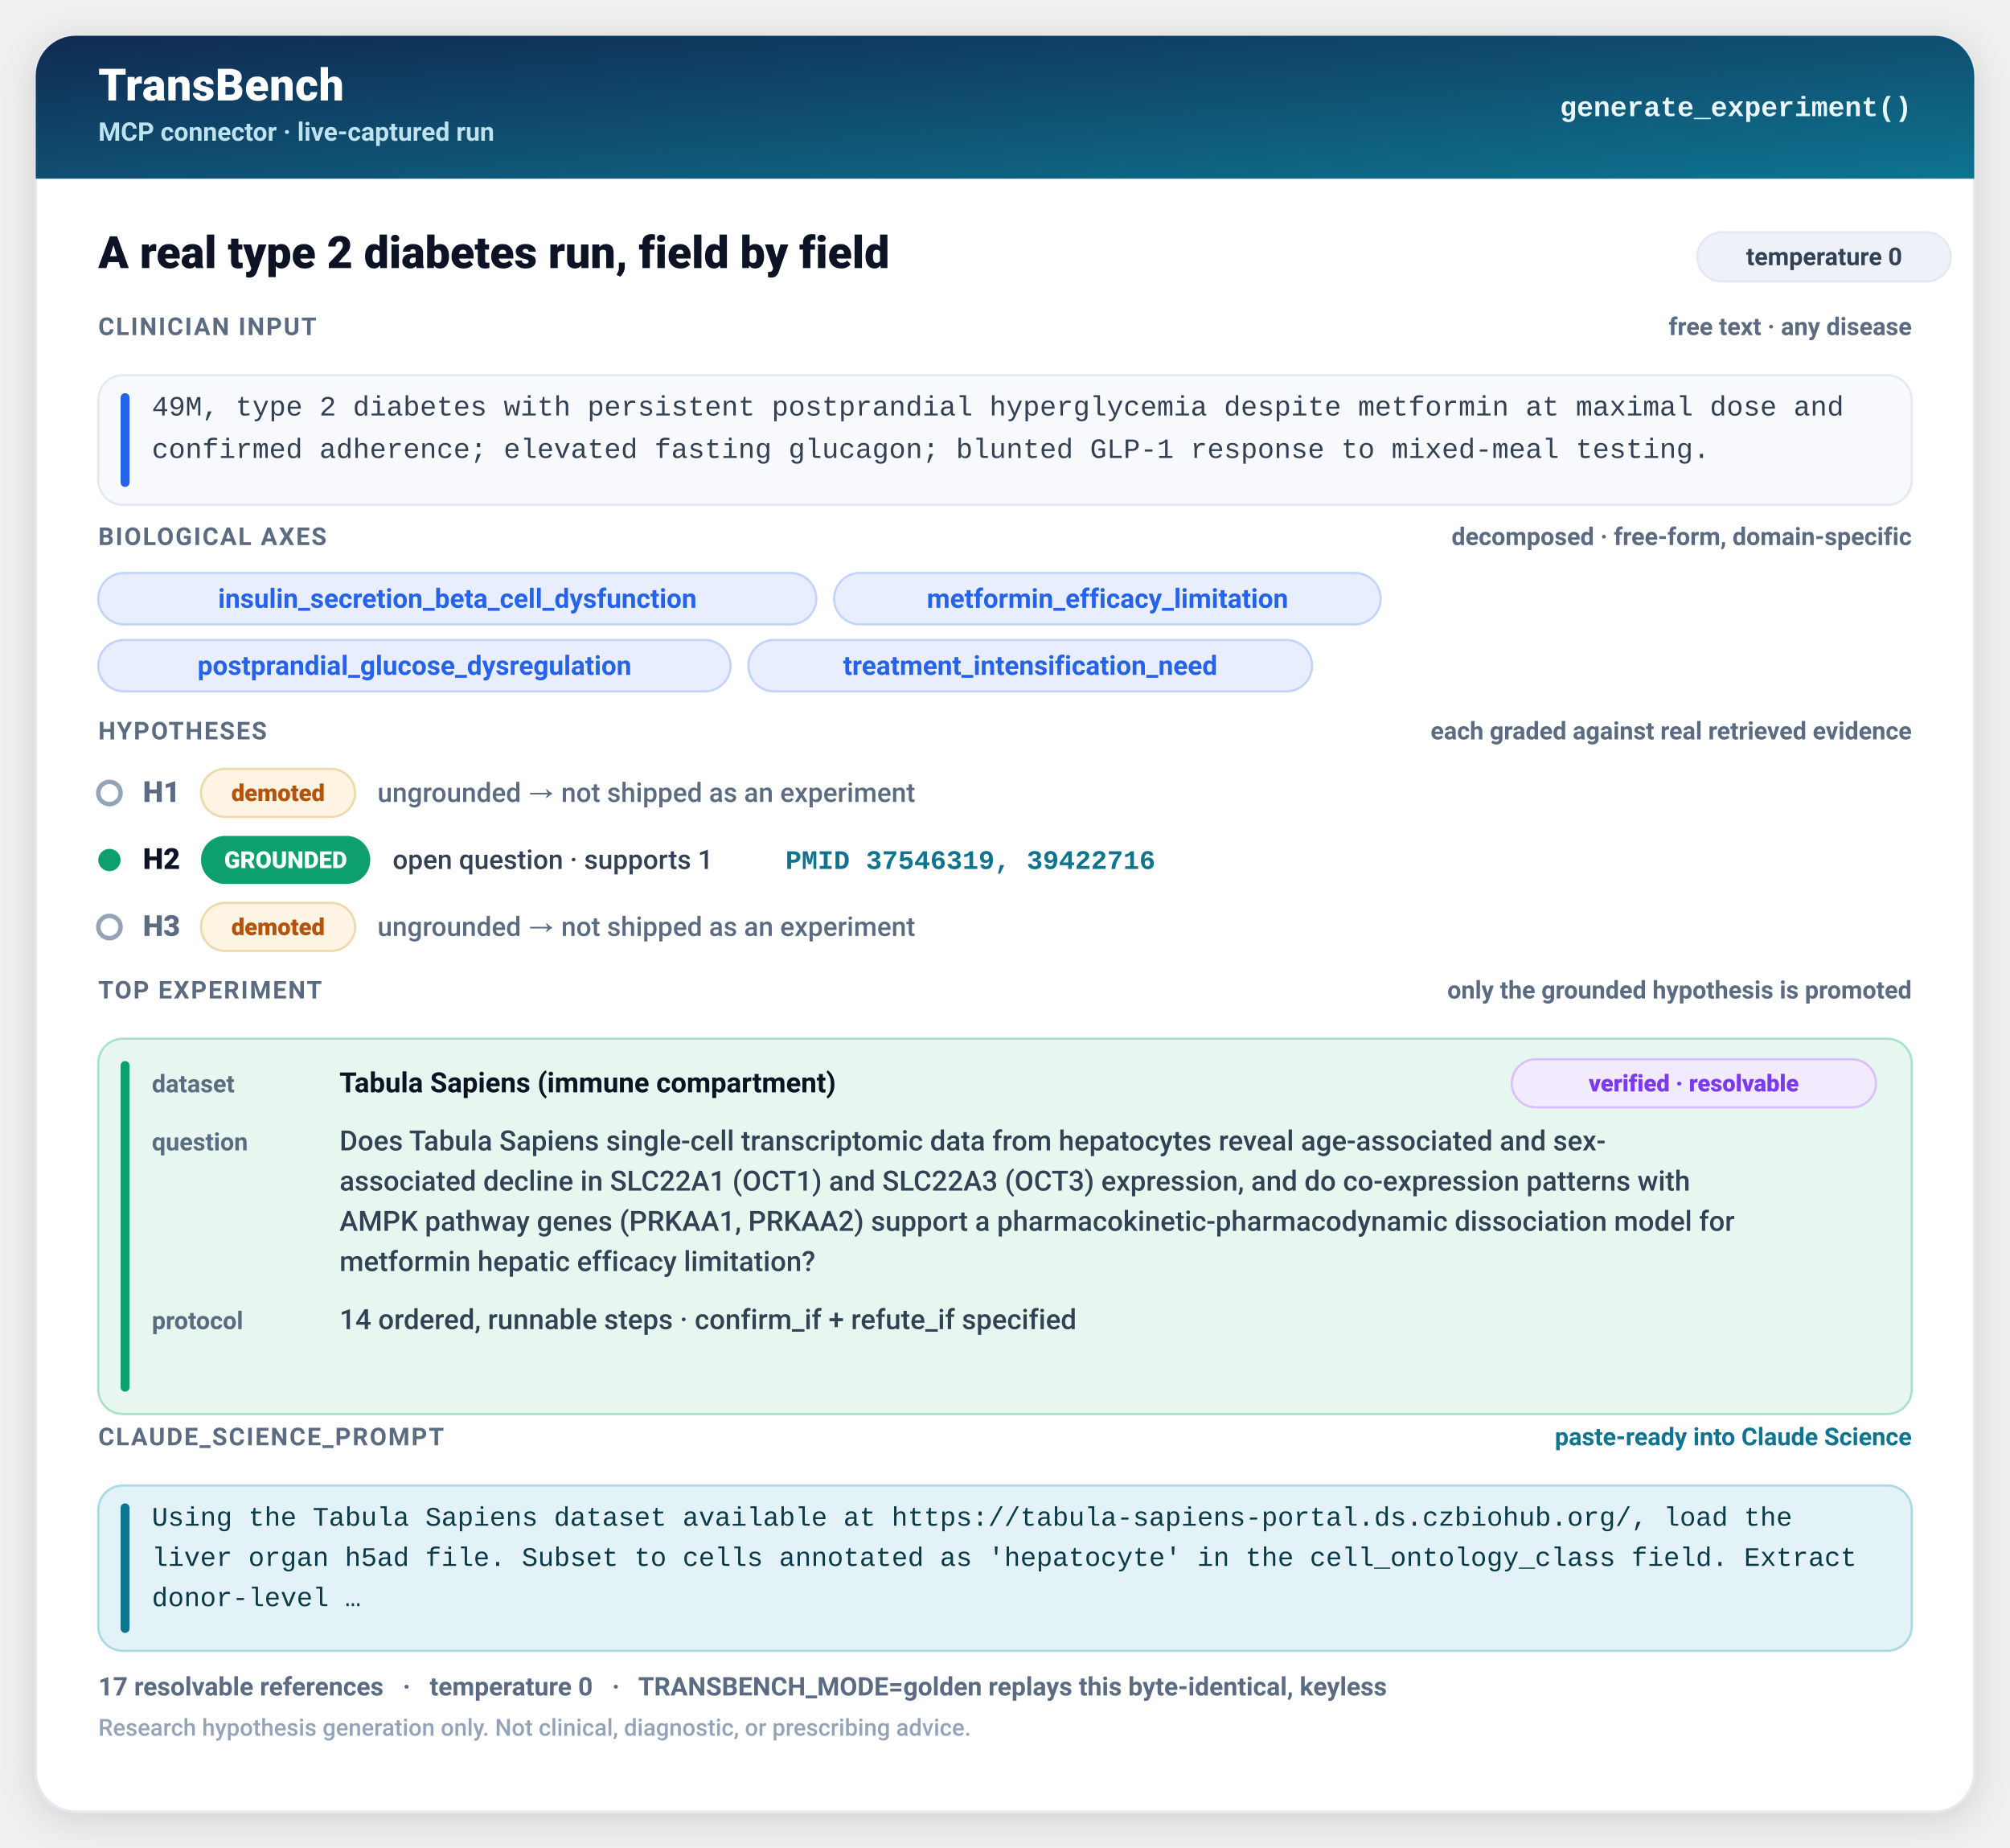
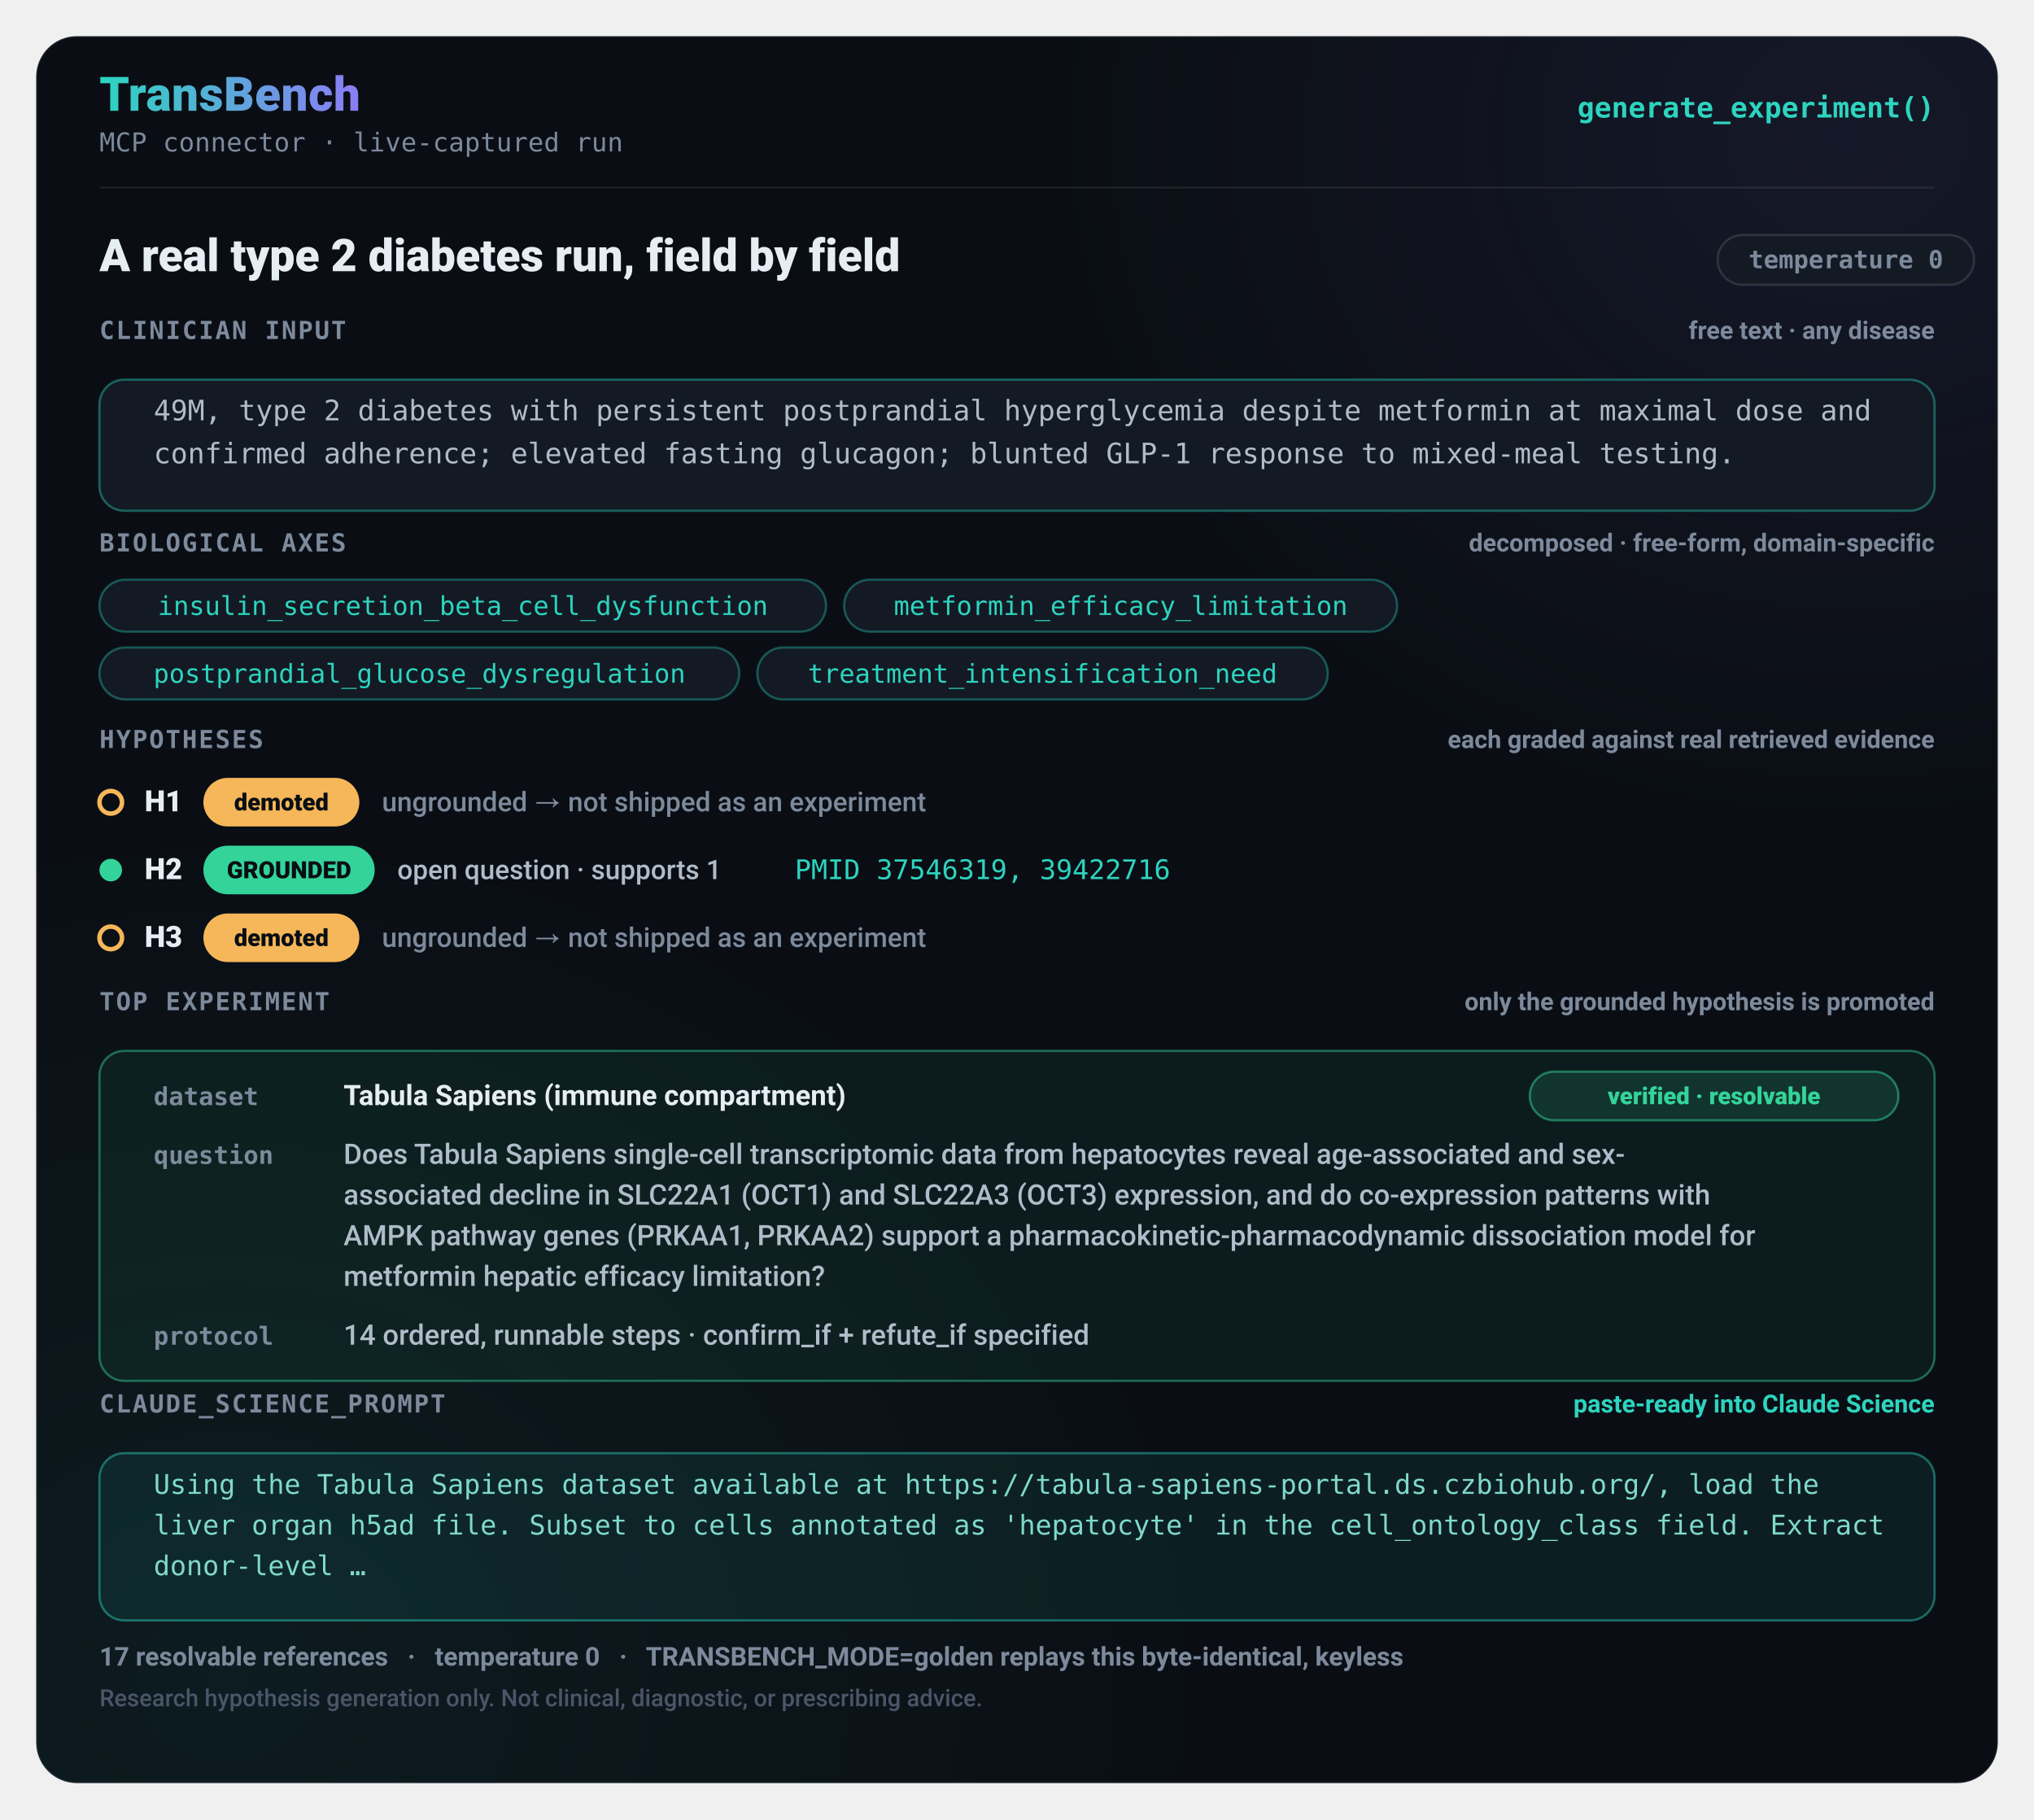
- <svg xmlns="http://www.w3.org/2000/svg" width="900" height="827" viewBox="0 0 900 827" role="img" aria-label="TransBench generate_experiment output for a type 2 diabetes observation: four decomposed axes, H2 grounded with PMIDs 37546319 and 39422716 while H1 and H3 are demoted as ungrounded, a top experiment on hepatocyte transporter expression in a verified Tabula Sapiens dataset with a 14-step protocol, and a paste-ready claude_science_prompt. 17 references, temperature 0.">
+ <svg xmlns="http://www.w3.org/2000/svg" width="900" height="805" viewBox="0 0 900 805" role="img" aria-label="TransBench generate_experiment output for a type 2 diabetes observation: four decomposed axes, H2 grounded with PMIDs 37546319 and 39422716 while H1 and H3 are demoted as ungrounded, a top experiment on hepatocyte transporter expression in a verified Tabula Sapiens dataset with a 14-step protocol, and a paste-ready claude_science_prompt. 17 references, temperature 0.">
  <defs>
-     <linearGradient id="brand" x1="0" y1="0" x2="1" y2="1">
-       <stop offset="0" stop-color="#102a52" />
-       <stop offset="1" stop-color="#0e7490" />
+     <linearGradient id="brand" x1="0" y1="0" x2="1" y2="0">
+       <stop offset="0" stop-color="#2DD4BF" />
+       <stop offset="1" stop-color="#8B7DF6" />
    </linearGradient>
-     <filter id="shadow" x="-8%" y="-8%" width="116%" height="116%">
-       <feDropShadow dx="0" dy="3" stdDeviation="8" flood-color="#0b1324" flood-opacity="0.14" />
-     </filter>
+     <radialGradient id="glowT" cx="0.1" cy="0.95" r="0.5">
+       <stop offset="0" stop-color="#2DD4BF" stop-opacity="0.07" />
+       <stop offset="1" stop-color="#2DD4BF" stop-opacity="0" />
+     </radialGradient>
+     <radialGradient id="glowV" cx="0.92" cy="0.05" r="0.4">
+       <stop offset="0" stop-color="#8B7DF6" stop-opacity="0.09" />
+       <stop offset="1" stop-color="#8B7DF6" stop-opacity="0" />
+     </radialGradient>
+     <clipPath id="card">
+       <rect x="16" y="16" width="868" height="773" rx="18" />
+     </clipPath>
  </defs>
-   <rect x="16" y="16" width="868" height="795.0" rx="18" fill="#ffffff" stroke="#e4e9f1" filter="url(#shadow)" />
-   <path d="M16.0 34.0 a18 18 0 0 1 18 -18 h832.0 a18 18 0 0 1 18 18 v46.0 h-868.0 z" fill="url(#brand)" />
-   <text x="44" y="45.0" fill="#ffffff" font-family="-apple-system,BlinkMacSystemFont,'Segoe UI',Roboto,Helvetica,Arial,sans-serif" font-size="20" font-weight="800" letter-spacing="0.2">TransBench</text>
-   <text x="44" y="63.0" fill="#bfe3ee" font-family="-apple-system,BlinkMacSystemFont,'Segoe UI',Roboto,Helvetica,Arial,sans-serif" font-size="11.5" font-weight="600">MCP connector · live-captured run</text>
-   <text x="856" y="52.0" fill="#eaf6fb" font-family="ui-monospace,'SF Mono',Menlo,Consolas,'Liberation Mono',monospace" font-size="12.5" font-weight="600" text-anchor="end">generate_experiment()</text>
-   <text x="44.0" y="120.0" fill="#0b1324" font-family="-apple-system,BlinkMacSystemFont,'Segoe UI',Roboto,Helvetica,Arial,sans-serif" font-size="20" font-weight="800" text-anchor="start" xml:space="preserve">A real type 2 diabetes run, field by field</text>
-   <rect x="760.0" y="104.0" width="113.5" height="22.0" rx="11.0" fill="#eef2f8" stroke="#e4e9f1" stroke-width="1" />
-   <text x="816.8" y="118.7" fill="#334155" font-family="-apple-system,BlinkMacSystemFont,'Segoe UI',Roboto,Helvetica,Arial,sans-serif" font-size="11" font-weight="700" text-anchor="middle" xml:space="preserve">temperature 0</text>
-   <text x="44.0" y="150.0" fill="#5b6b82" font-family="-apple-system,BlinkMacSystemFont,'Segoe UI',Roboto,Helvetica,Arial,sans-serif" font-size="11" font-weight="700" text-anchor="start" letter-spacing="0.7" xml:space="preserve">CLINICIAN INPUT</text>
-   <text x="856.0" y="150.0" fill="#5b6b82" font-family="-apple-system,BlinkMacSystemFont,'Segoe UI',Roboto,Helvetica,Arial,sans-serif" font-size="11" font-weight="600" text-anchor="end" xml:space="preserve">free text · any disease</text>
-   <rect x="44.0" y="168.0" width="812.0" height="58.0" rx="11" fill="#f7f9fc" stroke="#e4e9f1" stroke-width="1" />
-   <rect x="54.0" y="176.0" width="4" height="42.0" rx="2.0" fill="#2563eb" />
-   <text x="68.0" y="186.0" fill="#334155" font-family="ui-monospace,'SF Mono',Menlo,Consolas,'Liberation Mono',monospace" font-size="12.5" font-weight="400" text-anchor="start" xml:space="preserve">49M, type 2 diabetes with persistent postprandial hyperglycemia despite metformin at maximal dose and</text>
-   <text x="68.0" y="205.0" fill="#334155" font-family="ui-monospace,'SF Mono',Menlo,Consolas,'Liberation Mono',monospace" font-size="12.5" font-weight="400" text-anchor="start" xml:space="preserve">confirmed adherence; elevated fasting glucagon; blunted GLP-1 response to mixed-meal testing.</text>
-   <text x="44.0" y="244.0" fill="#5b6b82" font-family="-apple-system,BlinkMacSystemFont,'Segoe UI',Roboto,Helvetica,Arial,sans-serif" font-size="11" font-weight="700" text-anchor="start" letter-spacing="0.7" xml:space="preserve">BIOLOGICAL AXES</text>
-   <text x="856.0" y="244.0" fill="#5b6b82" font-family="-apple-system,BlinkMacSystemFont,'Segoe UI',Roboto,Helvetica,Arial,sans-serif" font-size="11" font-weight="600" text-anchor="end" xml:space="preserve">decomposed · free-form, domain-specific</text>
-   <rect x="44.0" y="256.5" width="321.5" height="23.0" rx="11.5" fill="#e9eefe" stroke="#c3d3fb" stroke-width="1" />
-   <text x="204.8" y="272.1" fill="#2563eb" font-family="-apple-system,BlinkMacSystemFont,'Segoe UI',Roboto,Helvetica,Arial,sans-serif" font-size="12" font-weight="600" text-anchor="middle" xml:space="preserve">insulin_secretion_beta_cell_dysfunction</text>
-   <rect x="373.5" y="256.5" width="244.7" height="23.0" rx="11.5" fill="#e9eefe" stroke="#c3d3fb" stroke-width="1" />
-   <text x="495.9" y="272.1" fill="#2563eb" font-family="-apple-system,BlinkMacSystemFont,'Segoe UI',Roboto,Helvetica,Arial,sans-serif" font-size="12" font-weight="600" text-anchor="middle" xml:space="preserve">metformin_efficacy_limitation</text>
-   <rect x="44.0" y="286.5" width="283.1" height="23.0" rx="11.5" fill="#e9eefe" stroke="#c3d3fb" stroke-width="1" />
-   <text x="185.6" y="302.1" fill="#2563eb" font-family="-apple-system,BlinkMacSystemFont,'Segoe UI',Roboto,Helvetica,Arial,sans-serif" font-size="12" font-weight="600" text-anchor="middle" xml:space="preserve">postprandial_glucose_dysregulation</text>
-   <rect x="335.1" y="286.5" width="252.4" height="23.0" rx="11.5" fill="#e9eefe" stroke="#c3d3fb" stroke-width="1" />
-   <text x="461.3" y="302.1" fill="#2563eb" font-family="-apple-system,BlinkMacSystemFont,'Segoe UI',Roboto,Helvetica,Arial,sans-serif" font-size="12" font-weight="600" text-anchor="middle" xml:space="preserve">treatment_intensification_need</text>
-   <text x="44.0" y="331.0" fill="#5b6b82" font-family="-apple-system,BlinkMacSystemFont,'Segoe UI',Roboto,Helvetica,Arial,sans-serif" font-size="11" font-weight="700" text-anchor="start" letter-spacing="0.7" xml:space="preserve">HYPOTHESES</text>
-   <text x="856.0" y="331.0" fill="#5b6b82" font-family="-apple-system,BlinkMacSystemFont,'Segoe UI',Roboto,Helvetica,Arial,sans-serif" font-size="11" font-weight="600" text-anchor="end" xml:space="preserve">each graded against real retrieved evidence</text>
-   <circle cx="49.0" cy="355.0" r="5" fill="none" stroke="#94a3b8" stroke-width="2" />
-   <text x="64.0" y="359.0" fill="#5b6b82" font-family="-apple-system,BlinkMacSystemFont,'Segoe UI',Roboto,Helvetica,Arial,sans-serif" font-size="13" font-weight="800" text-anchor="start" xml:space="preserve">H1</text>
-   <rect x="90.0" y="344.2" width="69.0" height="21.5" rx="10.75" fill="#fdf4e4" stroke="#eed9ac" stroke-width="1" />
-   <text x="124.5" y="358.6" fill="#b45309" font-family="-apple-system,BlinkMacSystemFont,'Segoe UI',Roboto,Helvetica,Arial,sans-serif" font-size="10.5" font-weight="800" text-anchor="middle" xml:space="preserve">demoted</text>
-   <text x="169.0" y="359.0" fill="#5b6b82" font-family="-apple-system,BlinkMacSystemFont,'Segoe UI',Roboto,Helvetica,Arial,sans-serif" font-size="12" font-weight="500" text-anchor="start" xml:space="preserve">ungrounded → not shipped as an experiment</text>
-   <circle cx="49.0" cy="385.0" r="5" fill="#0e9f6e" />
-   <text x="64.0" y="389.0" fill="#0b1324" font-family="-apple-system,BlinkMacSystemFont,'Segoe UI',Roboto,Helvetica,Arial,sans-serif" font-size="13" font-weight="800" text-anchor="start" xml:space="preserve">H2</text>
-   <rect x="90.0" y="374.2" width="75.8" height="21.5" rx="10.75" fill="#0e9f6e" />
-   <text x="127.9" y="388.6" fill="#ffffff" font-family="-apple-system,BlinkMacSystemFont,'Segoe UI',Roboto,Helvetica,Arial,sans-serif" font-size="10.5" font-weight="800" text-anchor="middle" xml:space="preserve">GROUNDED</text>
-   <text x="175.8" y="389.0" fill="#334155" font-family="-apple-system,BlinkMacSystemFont,'Segoe UI',Roboto,Helvetica,Arial,sans-serif" font-size="12" font-weight="500" text-anchor="start" xml:space="preserve">open question · supports 1</text>
-   <text x="351.7" y="389.0" fill="#0e7490" font-family="ui-monospace,'SF Mono',Menlo,Consolas,'Liberation Mono',monospace" font-size="12" font-weight="600" text-anchor="start" xml:space="preserve">PMID 37546319, 39422716</text>
-   <circle cx="49.0" cy="415.0" r="5" fill="none" stroke="#94a3b8" stroke-width="2" />
-   <text x="64.0" y="419.0" fill="#5b6b82" font-family="-apple-system,BlinkMacSystemFont,'Segoe UI',Roboto,Helvetica,Arial,sans-serif" font-size="13" font-weight="800" text-anchor="start" xml:space="preserve">H3</text>
-   <rect x="90.0" y="404.2" width="69.0" height="21.5" rx="10.75" fill="#fdf4e4" stroke="#eed9ac" stroke-width="1" />
-   <text x="124.5" y="418.6" fill="#b45309" font-family="-apple-system,BlinkMacSystemFont,'Segoe UI',Roboto,Helvetica,Arial,sans-serif" font-size="10.5" font-weight="800" text-anchor="middle" xml:space="preserve">demoted</text>
-   <text x="169.0" y="419.0" fill="#5b6b82" font-family="-apple-system,BlinkMacSystemFont,'Segoe UI',Roboto,Helvetica,Arial,sans-serif" font-size="12" font-weight="500" text-anchor="start" xml:space="preserve">ungrounded → not shipped as an experiment</text>
-   <text x="44.0" y="447.0" fill="#5b6b82" font-family="-apple-system,BlinkMacSystemFont,'Segoe UI',Roboto,Helvetica,Arial,sans-serif" font-size="11" font-weight="700" text-anchor="start" letter-spacing="0.7" xml:space="preserve">TOP EXPERIMENT</text>
-   <text x="856.0" y="447.0" fill="#5b6b82" font-family="-apple-system,BlinkMacSystemFont,'Segoe UI',Roboto,Helvetica,Arial,sans-serif" font-size="11" font-weight="600" text-anchor="end" xml:space="preserve">only the grounded hypothesis is promoted</text>
-   <rect x="44.0" y="465.0" width="812.0" height="168.0" rx="11" fill="#e7f7ef" stroke="#a9e2c9" stroke-width="1" />
-   <rect x="54.0" y="475.0" width="4" height="148.0" rx="2.0" fill="#0e9f6e" />
-   <text x="68.0" y="489.0" fill="#5b6b82" font-family="-apple-system,BlinkMacSystemFont,'Segoe UI',Roboto,Helvetica,Arial,sans-serif" font-size="11" font-weight="700" text-anchor="start" xml:space="preserve">dataset</text>
-   <text x="152.0" y="489.0" fill="#0b1324" font-family="-apple-system,BlinkMacSystemFont,'Segoe UI',Roboto,Helvetica,Arial,sans-serif" font-size="12.5" font-weight="700" text-anchor="start" xml:space="preserve">Tabula Sapiens (immune compartment)</text>
-   <rect x="676.9" y="474.2" width="163.1" height="21.5" rx="10.75" fill="#f2ebfd" stroke="#d8c1f8" stroke-width="1" />
-   <text x="758.4" y="488.6" fill="#7c3aed" font-family="-apple-system,BlinkMacSystemFont,'Segoe UI',Roboto,Helvetica,Arial,sans-serif" font-size="10.5" font-weight="800" text-anchor="middle" xml:space="preserve">verified · resolvable</text>
-   <text x="68.0" y="515.0" fill="#5b6b82" font-family="-apple-system,BlinkMacSystemFont,'Segoe UI',Roboto,Helvetica,Arial,sans-serif" font-size="11" font-weight="700" text-anchor="start" xml:space="preserve">question</text>
-   <text x="152.0" y="515.0" fill="#334155" font-family="-apple-system,BlinkMacSystemFont,'Segoe UI',Roboto,Helvetica,Arial,sans-serif" font-size="12.5" font-weight="500" text-anchor="start" xml:space="preserve">Does Tabula Sapiens single-cell transcriptomic data from hepatocytes reveal age-associated and sex-</text>
-   <text x="152.0" y="533.0" fill="#334155" font-family="-apple-system,BlinkMacSystemFont,'Segoe UI',Roboto,Helvetica,Arial,sans-serif" font-size="12.5" font-weight="500" text-anchor="start" xml:space="preserve">associated decline in SLC22A1 (OCT1) and SLC22A3 (OCT3) expression, and do co-expression patterns with</text>
-   <text x="152.0" y="551.0" fill="#334155" font-family="-apple-system,BlinkMacSystemFont,'Segoe UI',Roboto,Helvetica,Arial,sans-serif" font-size="12.5" font-weight="500" text-anchor="start" xml:space="preserve">AMPK pathway genes (PRKAA1, PRKAA2) support a pharmacokinetic-pharmacodynamic dissociation model for</text>
-   <text x="152.0" y="569.0" fill="#334155" font-family="-apple-system,BlinkMacSystemFont,'Segoe UI',Roboto,Helvetica,Arial,sans-serif" font-size="12.5" font-weight="500" text-anchor="start" xml:space="preserve">metformin hepatic efficacy limitation?</text>
-   <text x="68.0" y="595.0" fill="#5b6b82" font-family="-apple-system,BlinkMacSystemFont,'Segoe UI',Roboto,Helvetica,Arial,sans-serif" font-size="11" font-weight="700" text-anchor="start" xml:space="preserve">protocol</text>
-   <text x="152.0" y="595.0" fill="#334155" font-family="-apple-system,BlinkMacSystemFont,'Segoe UI',Roboto,Helvetica,Arial,sans-serif" font-size="12.5" font-weight="500" text-anchor="start" xml:space="preserve">14 ordered, runnable steps · confirm_if + refute_if specified</text>
-   <text x="44.0" y="647.0" fill="#5b6b82" font-family="-apple-system,BlinkMacSystemFont,'Segoe UI',Roboto,Helvetica,Arial,sans-serif" font-size="11" font-weight="700" text-anchor="start" letter-spacing="0.7" xml:space="preserve">CLAUDE_SCIENCE_PROMPT</text>
-   <text x="856.0" y="647.0" fill="#0e7490" font-family="-apple-system,BlinkMacSystemFont,'Segoe UI',Roboto,Helvetica,Arial,sans-serif" font-size="11" font-weight="600" text-anchor="end" xml:space="preserve">paste-ready into Claude Science</text>
-   <rect x="44.0" y="665.0" width="812.0" height="74.0" rx="11" fill="#e3f2f6" stroke="#a9d9e5" stroke-width="1" />
-   <rect x="54.0" y="673.0" width="4" height="58.0" rx="2.0" fill="#0e7490" />
-   <text x="68.0" y="683.0" fill="#0b3a49" font-family="ui-monospace,'SF Mono',Menlo,Consolas,'Liberation Mono',monospace" font-size="12" font-weight="400" text-anchor="start" xml:space="preserve">Using the Tabula Sapiens dataset available at https://tabula-sapiens-portal.ds.czbiohub.org/, load the</text>
-   <text x="68.0" y="701.0" fill="#0b3a49" font-family="ui-monospace,'SF Mono',Menlo,Consolas,'Liberation Mono',monospace" font-size="12" font-weight="400" text-anchor="start" xml:space="preserve">liver organ h5ad file. Subset to cells annotated as 'hepatocyte' in the cell_ontology_class field. Extract</text>
-   <text x="68.0" y="719.0" fill="#0b3a49" font-family="ui-monospace,'SF Mono',Menlo,Consolas,'Liberation Mono',monospace" font-size="12" font-weight="400" text-anchor="start" xml:space="preserve">donor-level …</text>
-   <text x="44.0" y="759.0" fill="#5b6b82" font-family="-apple-system,BlinkMacSystemFont,'Segoe UI',Roboto,Helvetica,Arial,sans-serif" font-size="11.5" font-weight="600" text-anchor="start" xml:space="preserve">17 resolvable references   ·   temperature 0   ·   TRANSBENCH_MODE=golden replays this byte-identical, keyless</text>
-   <text x="44.0" y="777.0" fill="#94a3b8" font-family="-apple-system,BlinkMacSystemFont,'Segoe UI',Roboto,Helvetica,Arial,sans-serif" font-size="10.5" font-weight="500" text-anchor="start" xml:space="preserve">Research hypothesis generation only. Not clinical, diagnostic, or prescribing advice.</text>
+   <rect x="16" y="16" width="868" height="773" rx="18" fill="#0A0E14" stroke="#ffffff" stroke-opacity="0.09" />
+   <g clip-path="url(#card)">
+     <rect x="16" y="16" width="868" height="773" fill="url(#glowT)" />
+     <rect x="16" y="16" width="868" height="773" fill="url(#glowV)" />
+   </g>
+   <text x="44" y="49.0" fill="url(#brand)" font-family="-apple-system,BlinkMacSystemFont,'Segoe UI',Roboto,Helvetica,Arial,sans-serif" font-size="21" font-weight="800" letter-spacing="0.2">TransBench</text>
+   <text x="44" y="67.0" fill="#7D8A9C" font-family="ui-monospace,'JetBrains Mono','SF Mono',Menlo,Consolas,monospace" font-size="11.5" font-weight="500" letter-spacing="0.1">MCP connector · live-captured run</text>
+   <text x="856" y="52.0" fill="#2DD4BF" font-family="ui-monospace,'JetBrains Mono','SF Mono',Menlo,Consolas,monospace" font-size="12.5" font-weight="600" text-anchor="end">generate_experiment()</text>
+   <line x1="44" y1="83" x2="856" y2="83" stroke="#ffffff" stroke-opacity="0.07" />
+   <text x="44.0" y="120.0" fill="#E6EDF3" font-family="-apple-system,BlinkMacSystemFont,'Segoe UI',Roboto,Helvetica,Arial,sans-serif" font-size="20" font-weight="800" text-anchor="start" xml:space="preserve">A real type 2 diabetes run, field by field</text>
+   <rect x="760.0" y="104.0" width="113.5" height="22.0" rx="11.0" fill="#131A24" stroke="#ffffff" stroke-opacity="0.12" stroke-width="1" />
+   <text x="816.8" y="118.7" fill="#7D8A9C" font-family="ui-monospace,'JetBrains Mono','SF Mono',Menlo,Consolas,monospace" font-size="11" font-weight="600" text-anchor="middle" xml:space="preserve">temperature 0</text>
+   <text x="44.0" y="150.0" fill="#7D8A9C" font-family="ui-monospace,'JetBrains Mono','SF Mono',Menlo,Consolas,monospace" font-size="11" font-weight="700" text-anchor="start" letter-spacing="0.7" xml:space="preserve">CLINICIAN INPUT</text>
+   <text x="856.0" y="150.0" fill="#7D8A9C" font-family="-apple-system,BlinkMacSystemFont,'Segoe UI',Roboto,Helvetica,Arial,sans-serif" font-size="11" font-weight="600" text-anchor="end" xml:space="preserve">free text · any disease</text>
+   <rect x="44.0" y="168.0" width="812.0" height="58.0" rx="11" fill="#131A24" stroke="#2DD4BF" stroke-opacity="0.4" stroke-width="1" />
+   <text x="68.0" y="186.0" fill="#B0BCC9" font-family="ui-monospace,'JetBrains Mono','SF Mono',Menlo,Consolas,monospace" font-size="12.5" font-weight="400" text-anchor="start" xml:space="preserve">49M, type 2 diabetes with persistent postprandial hyperglycemia despite metformin at maximal dose and</text>
+   <text x="68.0" y="205.0" fill="#B0BCC9" font-family="ui-monospace,'JetBrains Mono','SF Mono',Menlo,Consolas,monospace" font-size="12.5" font-weight="400" text-anchor="start" xml:space="preserve">confirmed adherence; elevated fasting glucagon; blunted GLP-1 response to mixed-meal testing.</text>
+   <text x="44.0" y="244.0" fill="#7D8A9C" font-family="ui-monospace,'JetBrains Mono','SF Mono',Menlo,Consolas,monospace" font-size="11" font-weight="700" text-anchor="start" letter-spacing="0.7" xml:space="preserve">BIOLOGICAL AXES</text>
+   <text x="856.0" y="244.0" fill="#7D8A9C" font-family="-apple-system,BlinkMacSystemFont,'Segoe UI',Roboto,Helvetica,Arial,sans-serif" font-size="11" font-weight="600" text-anchor="end" xml:space="preserve">decomposed · free-form, domain-specific</text>
+   <rect x="44.0" y="256.5" width="321.5" height="23.0" rx="11.5" fill="#131A24" stroke="#2DD4BF" stroke-opacity="0.35" stroke-width="1" />
+   <text x="204.8" y="272.1" fill="#2DD4BF" font-family="ui-monospace,'JetBrains Mono','SF Mono',Menlo,Consolas,monospace" font-size="11.5" font-weight="500" text-anchor="middle" xml:space="preserve">insulin_secretion_beta_cell_dysfunction</text>
+   <rect x="373.5" y="256.5" width="244.7" height="23.0" rx="11.5" fill="#131A24" stroke="#2DD4BF" stroke-opacity="0.35" stroke-width="1" />
+   <text x="495.9" y="272.1" fill="#2DD4BF" font-family="ui-monospace,'JetBrains Mono','SF Mono',Menlo,Consolas,monospace" font-size="11.5" font-weight="500" text-anchor="middle" xml:space="preserve">metformin_efficacy_limitation</text>
+   <rect x="44.0" y="286.5" width="283.1" height="23.0" rx="11.5" fill="#131A24" stroke="#2DD4BF" stroke-opacity="0.35" stroke-width="1" />
+   <text x="185.6" y="302.1" fill="#2DD4BF" font-family="ui-monospace,'JetBrains Mono','SF Mono',Menlo,Consolas,monospace" font-size="11.5" font-weight="500" text-anchor="middle" xml:space="preserve">postprandial_glucose_dysregulation</text>
+   <rect x="335.1" y="286.5" width="252.4" height="23.0" rx="11.5" fill="#131A24" stroke="#2DD4BF" stroke-opacity="0.35" stroke-width="1" />
+   <text x="461.3" y="302.1" fill="#2DD4BF" font-family="ui-monospace,'JetBrains Mono','SF Mono',Menlo,Consolas,monospace" font-size="11.5" font-weight="500" text-anchor="middle" xml:space="preserve">treatment_intensification_need</text>
+   <text x="44.0" y="331.0" fill="#7D8A9C" font-family="ui-monospace,'JetBrains Mono','SF Mono',Menlo,Consolas,monospace" font-size="11" font-weight="700" text-anchor="start" letter-spacing="0.7" xml:space="preserve">HYPOTHESES</text>
+   <text x="856.0" y="331.0" fill="#7D8A9C" font-family="-apple-system,BlinkMacSystemFont,'Segoe UI',Roboto,Helvetica,Arial,sans-serif" font-size="11" font-weight="600" text-anchor="end" xml:space="preserve">each graded against real retrieved evidence</text>
+   <circle cx="49.0" cy="355.0" r="5" fill="none" stroke="#F5B759" stroke-width="2" />
+   <text x="64.0" y="359.0" fill="#E6EDF3" font-family="-apple-system,BlinkMacSystemFont,'Segoe UI',Roboto,Helvetica,Arial,sans-serif" font-size="13" font-weight="800" text-anchor="start" xml:space="preserve">H1</text>
+   <rect x="90.0" y="344.2" width="69.0" height="21.5" rx="10.75" fill="#F5B759" />
+   <text x="124.5" y="358.6" fill="#0A0E14" font-family="-apple-system,BlinkMacSystemFont,'Segoe UI',Roboto,Helvetica,Arial,sans-serif" font-size="10.5" font-weight="800" text-anchor="middle" xml:space="preserve">demoted</text>
+   <text x="169.0" y="359.0" fill="#7D8A9C" font-family="-apple-system,BlinkMacSystemFont,'Segoe UI',Roboto,Helvetica,Arial,sans-serif" font-size="12" font-weight="500" text-anchor="start" xml:space="preserve">ungrounded → not shipped as an experiment</text>
+   <circle cx="49.0" cy="385.0" r="5" fill="#34D399" />
+   <text x="64.0" y="389.0" fill="#E6EDF3" font-family="-apple-system,BlinkMacSystemFont,'Segoe UI',Roboto,Helvetica,Arial,sans-serif" font-size="13" font-weight="800" text-anchor="start" xml:space="preserve">H2</text>
+   <rect x="90.0" y="374.2" width="75.8" height="21.5" rx="10.75" fill="#34D399" />
+   <text x="127.9" y="388.6" fill="#0A0E14" font-family="-apple-system,BlinkMacSystemFont,'Segoe UI',Roboto,Helvetica,Arial,sans-serif" font-size="10.5" font-weight="800" text-anchor="middle" xml:space="preserve">GROUNDED</text>
+   <text x="175.8" y="389.0" fill="#B0BCC9" font-family="-apple-system,BlinkMacSystemFont,'Segoe UI',Roboto,Helvetica,Arial,sans-serif" font-size="12" font-weight="500" text-anchor="start" xml:space="preserve">open question · supports 1</text>
+   <text x="351.7" y="389.0" fill="#2DD4BF" font-family="ui-monospace,'JetBrains Mono','SF Mono',Menlo,Consolas,monospace" font-size="12" font-weight="500" text-anchor="start" xml:space="preserve">PMID 37546319, 39422716</text>
+   <circle cx="49.0" cy="415.0" r="5" fill="none" stroke="#F5B759" stroke-width="2" />
+   <text x="64.0" y="419.0" fill="#E6EDF3" font-family="-apple-system,BlinkMacSystemFont,'Segoe UI',Roboto,Helvetica,Arial,sans-serif" font-size="13" font-weight="800" text-anchor="start" xml:space="preserve">H3</text>
+   <rect x="90.0" y="404.2" width="69.0" height="21.5" rx="10.75" fill="#F5B759" />
+   <text x="124.5" y="418.6" fill="#0A0E14" font-family="-apple-system,BlinkMacSystemFont,'Segoe UI',Roboto,Helvetica,Arial,sans-serif" font-size="10.5" font-weight="800" text-anchor="middle" xml:space="preserve">demoted</text>
+   <text x="169.0" y="419.0" fill="#7D8A9C" font-family="-apple-system,BlinkMacSystemFont,'Segoe UI',Roboto,Helvetica,Arial,sans-serif" font-size="12" font-weight="500" text-anchor="start" xml:space="preserve">ungrounded → not shipped as an experiment</text>
+   <text x="44.0" y="447.0" fill="#7D8A9C" font-family="ui-monospace,'JetBrains Mono','SF Mono',Menlo,Consolas,monospace" font-size="11" font-weight="700" text-anchor="start" letter-spacing="0.7" xml:space="preserve">TOP EXPERIMENT</text>
+   <text x="856.0" y="447.0" fill="#7D8A9C" font-family="-apple-system,BlinkMacSystemFont,'Segoe UI',Roboto,Helvetica,Arial,sans-serif" font-size="11" font-weight="600" text-anchor="end" xml:space="preserve">only the grounded hypothesis is promoted</text>
+   <rect x="44.0" y="465.0" width="812.0" height="146.0" rx="11" fill="#34D399" fill-opacity="0.07" stroke="#34D399" stroke-opacity="0.45" stroke-width="1" />
+   <text x="68.0" y="489.0" fill="#7D8A9C" font-family="ui-monospace,'JetBrains Mono','SF Mono',Menlo,Consolas,monospace" font-size="11" font-weight="700" text-anchor="start" xml:space="preserve">dataset</text>
+   <text x="152.0" y="489.0" fill="#E6EDF3" font-family="-apple-system,BlinkMacSystemFont,'Segoe UI',Roboto,Helvetica,Arial,sans-serif" font-size="12.5" font-weight="700" text-anchor="start" xml:space="preserve">Tabula Sapiens (immune compartment)</text>
+   <rect x="676.9" y="474.2" width="163.1" height="21.5" rx="10.75" fill="#34D399" fill-opacity="0.14" stroke="#34D399" stroke-opacity="0.5" stroke-width="1" />
+   <text x="758.4" y="488.6" fill="#34D399" font-family="-apple-system,BlinkMacSystemFont,'Segoe UI',Roboto,Helvetica,Arial,sans-serif" font-size="10.5" font-weight="800" text-anchor="middle" xml:space="preserve">verified · resolvable</text>
+   <text x="68.0" y="515.0" fill="#7D8A9C" font-family="ui-monospace,'JetBrains Mono','SF Mono',Menlo,Consolas,monospace" font-size="11" font-weight="700" text-anchor="start" xml:space="preserve">question</text>
+   <text x="152.0" y="515.0" fill="#B0BCC9" font-family="-apple-system,BlinkMacSystemFont,'Segoe UI',Roboto,Helvetica,Arial,sans-serif" font-size="12.5" font-weight="500" text-anchor="start" xml:space="preserve">Does Tabula Sapiens single-cell transcriptomic data from hepatocytes reveal age-associated and sex-</text>
+   <text x="152.0" y="533.0" fill="#B0BCC9" font-family="-apple-system,BlinkMacSystemFont,'Segoe UI',Roboto,Helvetica,Arial,sans-serif" font-size="12.5" font-weight="500" text-anchor="start" xml:space="preserve">associated decline in SLC22A1 (OCT1) and SLC22A3 (OCT3) expression, and do co-expression patterns with</text>
+   <text x="152.0" y="551.0" fill="#B0BCC9" font-family="-apple-system,BlinkMacSystemFont,'Segoe UI',Roboto,Helvetica,Arial,sans-serif" font-size="12.5" font-weight="500" text-anchor="start" xml:space="preserve">AMPK pathway genes (PRKAA1, PRKAA2) support a pharmacokinetic-pharmacodynamic dissociation model for</text>
+   <text x="152.0" y="569.0" fill="#B0BCC9" font-family="-apple-system,BlinkMacSystemFont,'Segoe UI',Roboto,Helvetica,Arial,sans-serif" font-size="12.5" font-weight="500" text-anchor="start" xml:space="preserve">metformin hepatic efficacy limitation?</text>
+   <text x="68.0" y="595.0" fill="#7D8A9C" font-family="ui-monospace,'JetBrains Mono','SF Mono',Menlo,Consolas,monospace" font-size="11" font-weight="700" text-anchor="start" xml:space="preserve">protocol</text>
+   <text x="152.0" y="595.0" fill="#B0BCC9" font-family="-apple-system,BlinkMacSystemFont,'Segoe UI',Roboto,Helvetica,Arial,sans-serif" font-size="12.5" font-weight="500" text-anchor="start" xml:space="preserve">14 ordered, runnable steps · confirm_if + refute_if specified</text>
+   <text x="44.0" y="625.0" fill="#7D8A9C" font-family="ui-monospace,'JetBrains Mono','SF Mono',Menlo,Consolas,monospace" font-size="11" font-weight="700" text-anchor="start" letter-spacing="0.7" xml:space="preserve">CLAUDE_SCIENCE_PROMPT</text>
+   <text x="856.0" y="625.0" fill="#2DD4BF" font-family="-apple-system,BlinkMacSystemFont,'Segoe UI',Roboto,Helvetica,Arial,sans-serif" font-size="11" font-weight="600" text-anchor="end" xml:space="preserve">paste-ready into Claude Science</text>
+   <rect x="44.0" y="643.0" width="812.0" height="74.0" rx="11" fill="#2DD4BF" fill-opacity="0.08" stroke="#2DD4BF" stroke-opacity="0.45" stroke-width="1" />
+   <text x="68.0" y="661.0" fill="#7FD9CC" font-family="ui-monospace,'JetBrains Mono','SF Mono',Menlo,Consolas,monospace" font-size="12" font-weight="400" text-anchor="start" xml:space="preserve">Using the Tabula Sapiens dataset available at https://tabula-sapiens-portal.ds.czbiohub.org/, load the</text>
+   <text x="68.0" y="679.0" fill="#7FD9CC" font-family="ui-monospace,'JetBrains Mono','SF Mono',Menlo,Consolas,monospace" font-size="12" font-weight="400" text-anchor="start" xml:space="preserve">liver organ h5ad file. Subset to cells annotated as 'hepatocyte' in the cell_ontology_class field. Extract</text>
+   <text x="68.0" y="697.0" fill="#7FD9CC" font-family="ui-monospace,'JetBrains Mono','SF Mono',Menlo,Consolas,monospace" font-size="12" font-weight="400" text-anchor="start" xml:space="preserve">donor-level …</text>
+   <text x="44.0" y="737.0" fill="#7D8A9C" font-family="-apple-system,BlinkMacSystemFont,'Segoe UI',Roboto,Helvetica,Arial,sans-serif" font-size="11.5" font-weight="600" text-anchor="start" xml:space="preserve">17 resolvable references   ·   temperature 0   ·   TRANSBENCH_MODE=golden replays this byte-identical, keyless</text>
+   <text x="44.0" y="755.0" fill="#4A5568" font-family="-apple-system,BlinkMacSystemFont,'Segoe UI',Roboto,Helvetica,Arial,sans-serif" font-size="10.5" font-weight="500" text-anchor="start" xml:space="preserve">Research hypothesis generation only. Not clinical, diagnostic, or prescribing advice.</text>
</svg>
